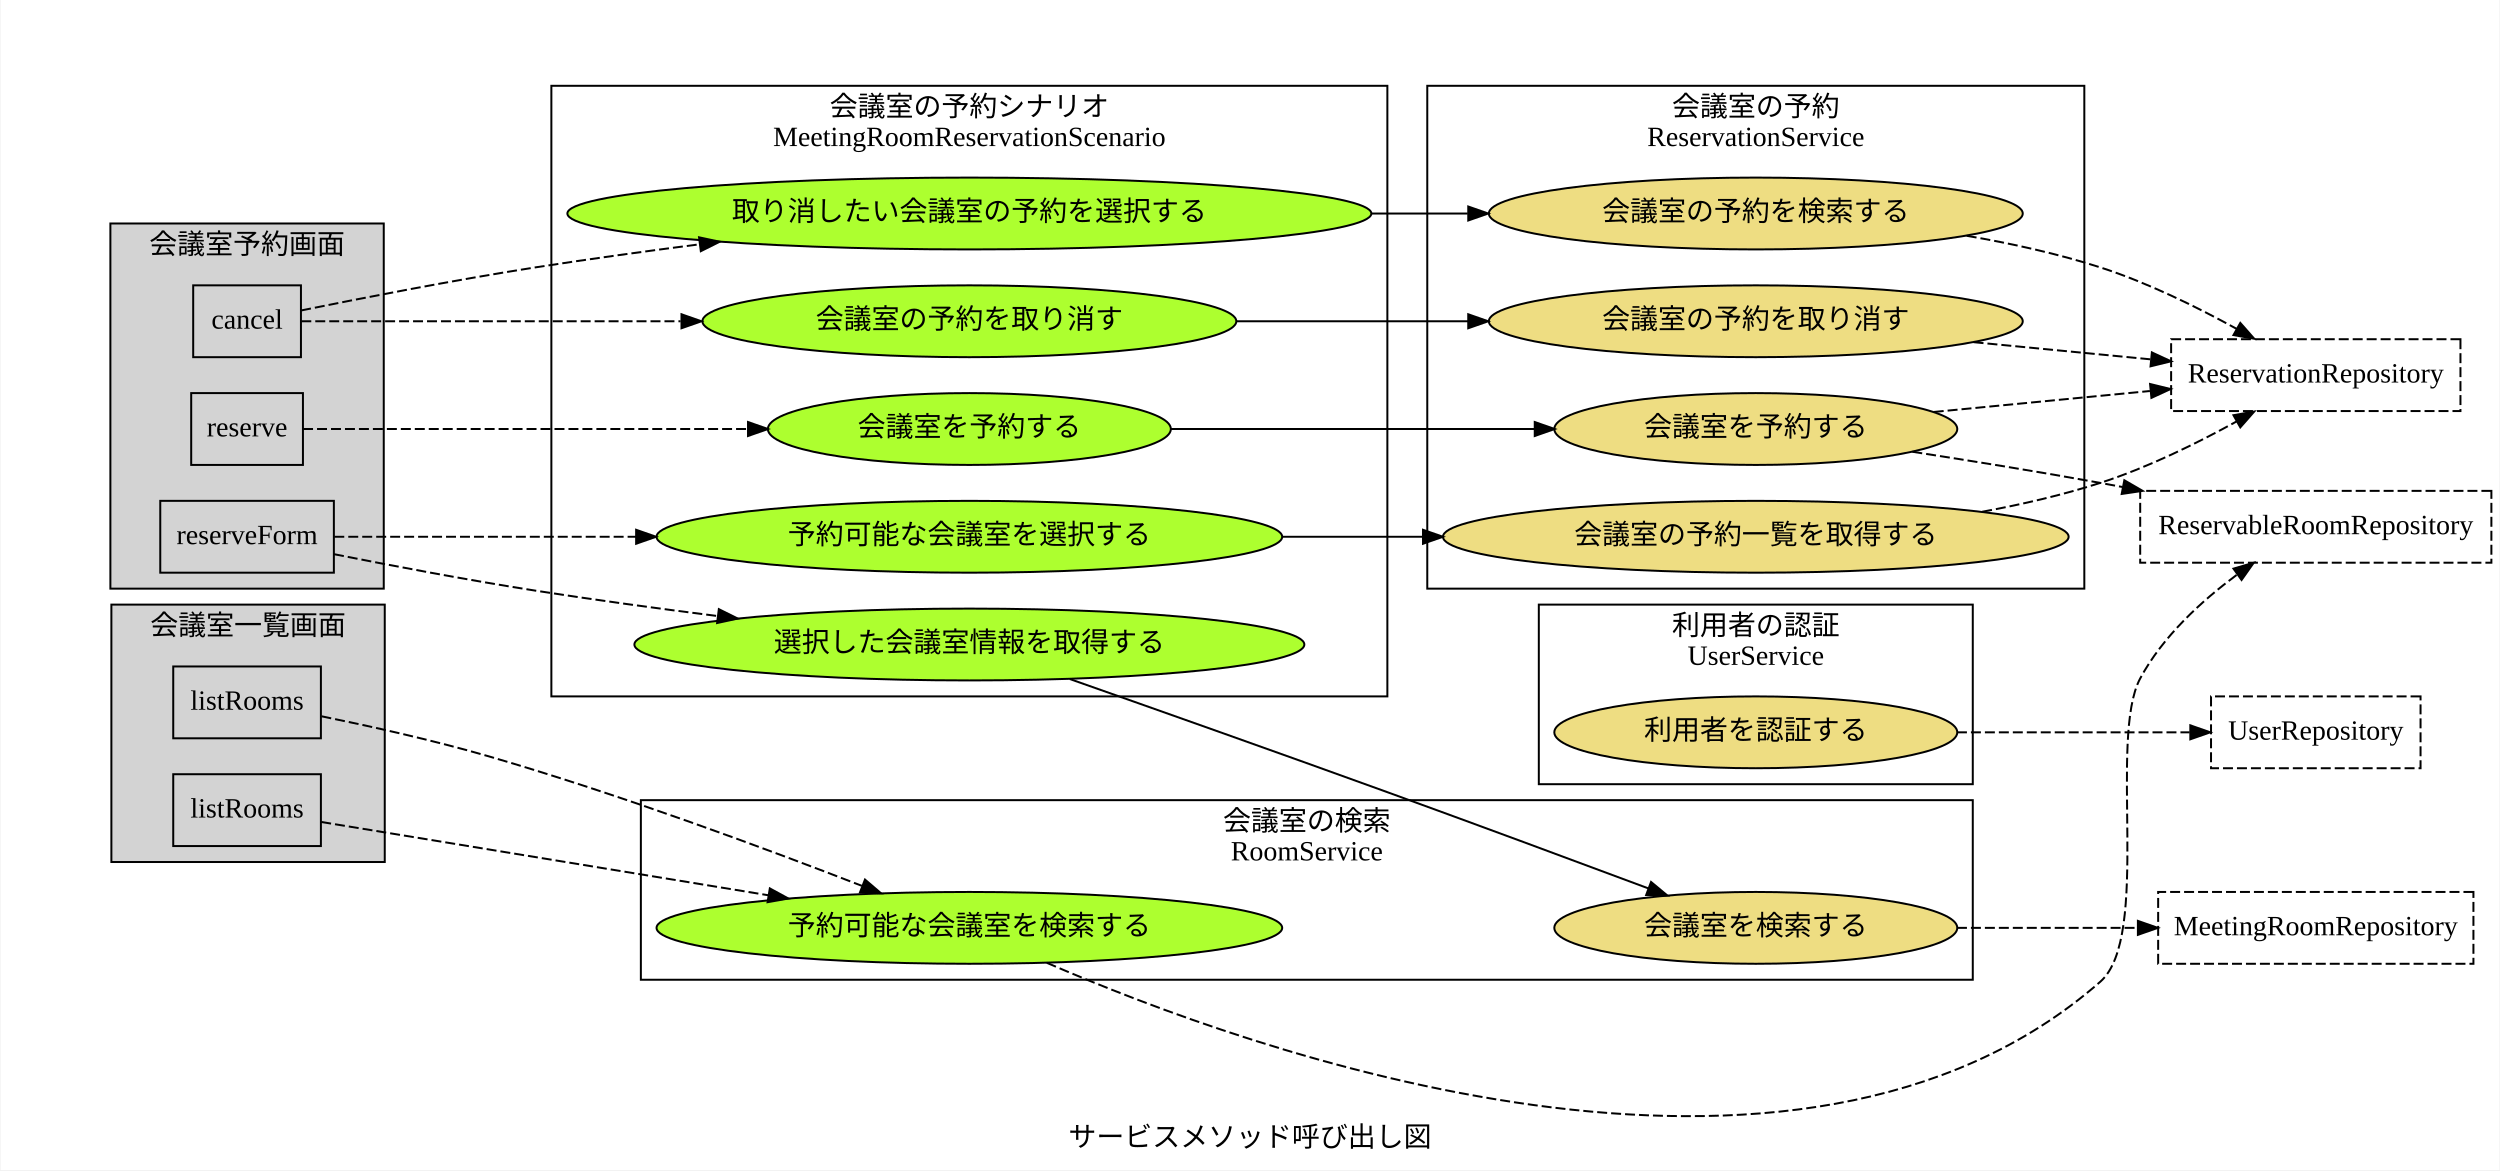
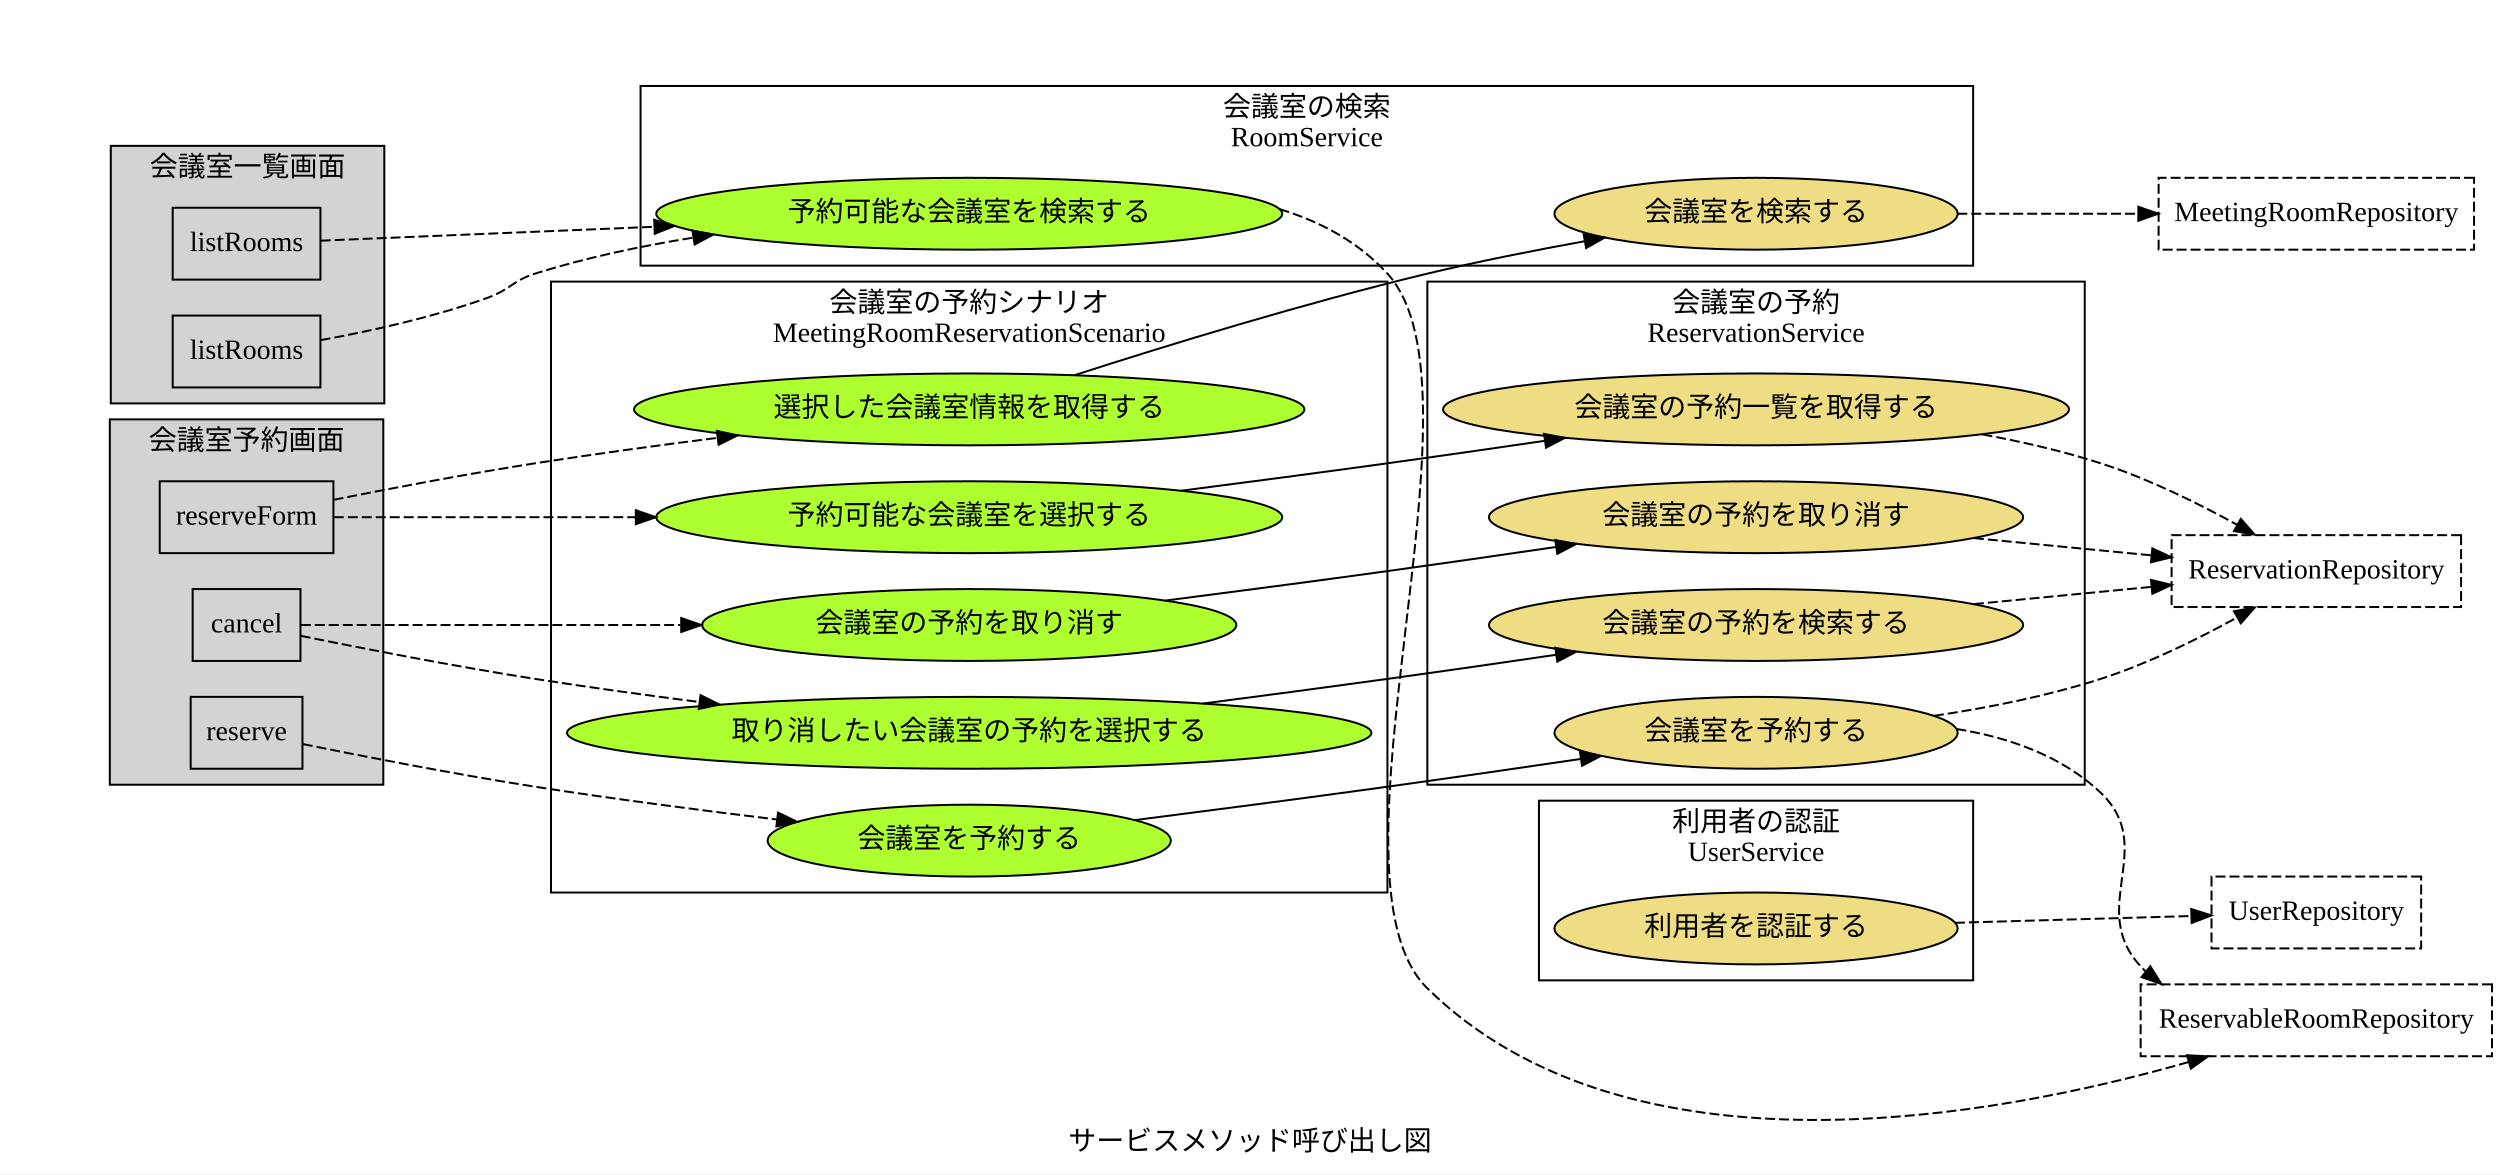
- <svg xmlns="http://www.w3.org/2000/svg" xmlns:xlink="http://www.w3.org/1999/xlink" width="1252pt" height="586pt" viewBox="0.00 0.00 1252.24 586.41">
-   <g id="graph0" class="graph" transform="scale(1 1) rotate(0) translate(4 582.41)">
-     <polygon fill="white" stroke="transparent" points="-4,4 -4,-582.41 1248.24,-582.41 1248.24,4 -4,4" />
+ <svg xmlns="http://www.w3.org/2000/svg" xmlns:xlink="http://www.w3.org/1999/xlink" width="1252pt" height="588pt" viewBox="0.00 0.00 1252.24 587.99">
+   <g id="graph0" class="graph" transform="scale(1 1) rotate(0) translate(4 583.99)">
+     <polygon fill="white" stroke="transparent" points="-4,4 -4,-583.99 1248.24,-583.99 1248.24,4 -4,4" />
    <text text-anchor="middle" x="622.12" y="-7.8" font-family="Times New Roman,serif" font-size="14.00">
            サービスメソッド呼び出し図
        </text>
    <g id="clust1" class="cluster">
            </g>
+     <g id="clust3" class="cluster">
+       <polygon fill="none" stroke="black" points="316.85,-450.99 316.85,-540.99 984.34,-540.99 984.34,-450.99 316.85,-450.99" />
+       <text text-anchor="middle" x="650.59" y="-525.79" font-family="Times New Roman,serif" font-size="14.00">
+                 会議室の検索
+             </text>
+       <text text-anchor="middle" x="650.59" y="-510.79" font-family="Times New Roman,serif" font-size="14.00">
+                 RoomService
+             </text>
+     </g>
+     <g id="clust5" class="cluster">
+       <polygon fill="none" stroke="black" points="766.86,-92.99 766.86,-182.99 984.34,-182.99 984.34,-92.99 766.86,-92.99" />
+       <text text-anchor="middle" x="875.6" y="-167.79" font-family="Times New Roman,serif" font-size="14.00">
+                 利用者の認証
+             </text>
+       <text text-anchor="middle" x="875.6" y="-152.79" font-family="Times New Roman,serif" font-size="14.00">
+                 UserService
+             </text>
+     </g>
    <g id="clust2" class="cluster">
-       <polygon fill="none" stroke="black" points="710.96,-287.41 710.96,-539.41 1040.24,-539.41 1040.24,-287.41 710.96,-287.41" />
-       <text text-anchor="middle" x="875.6" y="-524.21" font-family="Times New Roman,serif" font-size="14.00">
+       <polygon fill="none" stroke="black" points="710.96,-190.99 710.96,-442.99 1040.24,-442.99 1040.24,-190.99 710.96,-190.99" />
+       <text text-anchor="middle" x="875.6" y="-427.79" font-family="Times New Roman,serif" font-size="14.00">
                会議室の予約
            </text>
-       <text text-anchor="middle" x="875.6" y="-509.21" font-family="Times New Roman,serif" font-size="14.00">
+       <text text-anchor="middle" x="875.6" y="-412.79" font-family="Times New Roman,serif" font-size="14.00">
                ReservationService
            </text>
    </g>
    <g id="clust4" class="cluster">
-       <polygon fill="none" stroke="black" points="272,-233.41 272,-539.41 690.96,-539.41 690.96,-233.41 272,-233.41" />
-       <text text-anchor="middle" x="481.48" y="-524.21" font-family="Times New Roman,serif" font-size="14.00">
+       <polygon fill="none" stroke="black" points="272,-136.99 272,-442.99 690.96,-442.99 690.96,-136.99 272,-136.99" />
+       <text text-anchor="middle" x="481.48" y="-427.79" font-family="Times New Roman,serif" font-size="14.00">
                会議室の予約シナリオ
            </text>
-       <text text-anchor="middle" x="481.48" y="-509.21" font-family="Times New Roman,serif" font-size="14.00">
+       <text text-anchor="middle" x="481.48" y="-412.79" font-family="Times New Roman,serif" font-size="14.00">
                MeetingRoomReservationScenario
-             </text>
-     </g>
-     <g id="clust5" class="cluster">
-       <polygon fill="none" stroke="black" points="766.86,-189.41 766.86,-279.41 984.34,-279.41 984.34,-189.41 766.86,-189.41" />
-       <text text-anchor="middle" x="875.6" y="-264.21" font-family="Times New Roman,serif" font-size="14.00">
-                 利用者の認証
-             </text>
-       <text text-anchor="middle" x="875.6" y="-249.21" font-family="Times New Roman,serif" font-size="14.00">
-                 UserService
-             </text>
-     </g>
-     <g id="clust3" class="cluster">
-       <polygon fill="none" stroke="black" points="316.85,-91.41 316.85,-181.41 984.34,-181.41 984.34,-91.41 316.85,-91.41" />
-       <text text-anchor="middle" x="650.59" y="-166.21" font-family="Times New Roman,serif" font-size="14.00">
-                 会議室の検索
-             </text>
-       <text text-anchor="middle" x="650.59" y="-151.21" font-family="Times New Roman,serif" font-size="14.00">
-                 RoomService
            </text>
    </g>
    <g id="clust6" class="cluster">
            </g>
    <g id="clust7" class="cluster">
-       <polygon fill="lightgrey" stroke="black" points="51,-287.41 51,-470.41 188,-470.41 188,-287.41 51,-287.41" />
-       <text text-anchor="middle" x="119.5" y="-455.21" font-family="Times New Roman,serif" font-size="14.00">
+       <polygon fill="lightgrey" stroke="black" points="51,-190.99 51,-373.99 188,-373.99 188,-190.99 51,-190.99" />
+       <text text-anchor="middle" x="119.5" y="-358.79" font-family="Times New Roman,serif" font-size="14.00">
                会議室予約画面
            </text>
    </g>
    <g id="clust8" class="cluster">
-       <polygon fill="lightgrey" stroke="black" points="51.5,-150.41 51.5,-279.41 188.5,-279.41 188.5,-150.41 51.5,-150.41" />
-       <text text-anchor="middle" x="120" y="-264.21" font-family="Times New Roman,serif" font-size="14.00">
+       <polygon fill="lightgrey" stroke="black" points="51.5,-381.99 51.5,-510.99 188.5,-510.99 188.5,-381.99 51.5,-381.99" />
+       <text text-anchor="middle" x="120" y="-495.79" font-family="Times New Roman,serif" font-size="14.00">
                会議室一覧画面
            </text>
    </g>
    <g id="node1" class="node">
      <g id="a_node1">
        <a xlink:href="https://github.com/k2works/application_programing_excercise_2022/tree/take13/src/main/java/mrs/application/scenario/MeetingRoomReservationScenario.java" xlink:title="MeetingRoomReservationScenario.cancel(Reservation)">
-           <ellipse fill="greenyellow" stroke="black" cx="481.48" cy="-421.41" rx="133.78" ry="18" />
-           <text text-anchor="middle" x="481.48" y="-417.71" font-family="Times New Roman,serif" font-size="14.00">会議室の予約を取り消す
+           <ellipse fill="greenyellow" stroke="black" cx="481.48" cy="-270.99" rx="133.78" ry="18" />
+           <text text-anchor="middle" x="481.48" y="-267.29" font-family="Times New Roman,serif" font-size="14.00">会議室の予約を取り消す
                    </text>
        </a>
      </g>
    </g>
    <g id="node2" class="node">
      <g id="a_node2">
        <a xlink:href="https://github.com/k2works/application_programing_excercise_2022/tree/take13/src/main/java/mrs/application/service/reservation/ReservationService.java" xlink:title="ReservationService.cancel(Reservation)">
-           <ellipse fill="#eedd82" stroke="black" cx="875.6" cy="-421.41" rx="133.78" ry="18" />
-           <text text-anchor="middle" x="875.6" y="-417.71" font-family="Times New Roman,serif" font-size="14.00">会議室の予約を取り消す
+           <ellipse fill="#eedd82" stroke="black" cx="875.6" cy="-324.99" rx="133.78" ry="18" />
+           <text text-anchor="middle" x="875.6" y="-321.29" font-family="Times New Roman,serif" font-size="14.00">会議室の予約を取り消す
                    </text>
        </a>
      </g>
    </g>
    <g id="edge1" class="edge">
-       <path fill="none" stroke="black" d="M615.51,-421.41C652.82,-421.41 693.54,-421.41 731.41,-421.41" />
-       <polygon fill="black" stroke="black" points="731.49,-424.91 741.49,-421.41 731.49,-417.91 731.49,-424.91" />
+       <path fill="none" stroke="black" d="M579.84,-283.24C614.89,-287.75 654.72,-292.98 690.96,-297.99 718.4,-301.78 748.11,-306.07 775.48,-310.09" />
+       <polygon fill="black" stroke="black" points="775.04,-313.57 785.44,-311.56 776.06,-306.64 775.04,-313.57" />
    </g>
    <g id="node21" class="node">
-       <polygon fill="none" stroke="black" stroke-dasharray="5,2" points="1228.74,-412.41 1083.74,-412.41 1083.74,-376.41 1228.74,-376.41 1228.74,-412.41" />
-       <text text-anchor="middle" x="1156.24" y="-390.71" font-family="Times New Roman,serif" font-size="14.00">
+       <polygon fill="none" stroke="black" stroke-dasharray="5,2" points="1228.74,-315.99 1083.74,-315.99 1083.74,-279.99 1228.74,-279.99 1228.74,-315.99" />
+       <text text-anchor="middle" x="1156.24" y="-294.29" font-family="Times New Roman,serif" font-size="14.00">
                ReservationRepository
            </text>
    </g>
    <g id="edge13" class="edge">
-       <path fill="none" stroke="black" stroke-dasharray="5,2" d="M984.73,-410.93C1014.29,-408.06 1045.83,-405.01 1073.64,-402.31" />
-       <polygon fill="black" stroke="black" points="1074.09,-405.79 1083.71,-401.34 1073.42,-398.82 1074.09,-405.79" />
+       <path fill="none" stroke="black" stroke-dasharray="5,2" d="M984.73,-314.51C1014.29,-311.64 1045.83,-308.59 1073.64,-305.89" />
+       <polygon fill="black" stroke="black" points="1074.09,-309.37 1083.71,-304.92 1073.42,-302.4 1074.09,-309.37" />
    </g>
    <g id="node3" class="node">
      <g id="a_node3">
        <a xlink:href="https://github.com/k2works/application_programing_excercise_2022/tree/take13/src/main/java/mrs/application/scenario/MeetingRoomReservationScenario.java" xlink:title="MeetingRoomReservationScenario.findOne(ReservationId)">
-           <ellipse fill="greenyellow" stroke="black" cx="481.48" cy="-475.41" rx="201.46" ry="18" />
-           <text text-anchor="middle" x="481.48" y="-471.71" font-family="Times New Roman,serif" font-size="14.00">取り消したい会議室の予約を選択する
+           <ellipse fill="greenyellow" stroke="black" cx="481.48" cy="-216.99" rx="201.46" ry="18" />
+           <text text-anchor="middle" x="481.48" y="-213.29" font-family="Times New Roman,serif" font-size="14.00">取り消したい会議室の予約を選択する
                    </text>
        </a>
      </g>
    </g>
    <g id="node4" class="node">
      <g id="a_node4">
        <a xlink:href="https://github.com/k2works/application_programing_excercise_2022/tree/take13/src/main/java/mrs/application/service/reservation/ReservationService.java" xlink:title="ReservationService.findOne(ReservationId)">
-           <ellipse fill="#eedd82" stroke="black" cx="875.6" cy="-475.41" rx="133.78" ry="18" />
-           <text text-anchor="middle" x="875.6" y="-471.71" font-family="Times New Roman,serif" font-size="14.00">会議室の予約を検索する
+           <ellipse fill="#eedd82" stroke="black" cx="875.6" cy="-270.99" rx="133.78" ry="18" />
+           <text text-anchor="middle" x="875.6" y="-267.29" font-family="Times New Roman,serif" font-size="14.00">会議室の予約を検索する
                    </text>
        </a>
      </g>
    </g>
    <g id="edge2" class="edge">
-       <path fill="none" stroke="black" d="M683.14,-475.41C699.37,-475.41 715.55,-475.41 731.25,-475.41" />
-       <polygon fill="black" stroke="black" points="731.5,-478.91 741.5,-475.41 731.5,-471.91 731.5,-478.91" />
+       <path fill="none" stroke="black" d="M598.59,-231.66C628.69,-235.57 661.05,-239.85 690.96,-243.99 718.4,-247.78 748.11,-252.07 775.48,-256.09" />
+       <polygon fill="black" stroke="black" points="775.04,-259.57 785.44,-257.56 776.06,-252.64 775.04,-259.57" />
    </g>
    <g id="edge14" class="edge">
-       <path fill="none" stroke="black" stroke-dasharray="5,2" d="M981.29,-464.25C1003.69,-460.4 1026.99,-455.25 1048.24,-448.41 1071.94,-440.77 1096.86,-428.47 1116.69,-417.54" />
-       <polygon fill="black" stroke="black" points="1118.41,-420.59 1125.41,-412.64 1114.98,-414.48 1118.41,-420.59" />
+       <path fill="none" stroke="black" stroke-dasharray="5,2" d="M984.73,-281.46C1014.29,-284.33 1045.83,-287.39 1073.64,-290.08" />
+       <polygon fill="black" stroke="black" points="1073.42,-293.58 1083.71,-291.06 1074.09,-286.61 1073.42,-293.58" />
    </g>
    <g id="node5" class="node">
      <g id="a_node5">
        <a xlink:href="https://github.com/k2works/application_programing_excercise_2022/tree/take13/src/main/java/mrs/application/scenario/MeetingRoomReservationScenario.java" xlink:title="MeetingRoomReservationScenario.findReservations(ReservableRoomId)">
-           <ellipse fill="greenyellow" stroke="black" cx="481.48" cy="-313.41" rx="156.77" ry="18" />
-           <text text-anchor="middle" x="481.48" y="-309.71" font-family="Times New Roman,serif" font-size="14.00">予約可能な会議室を選択する
+           <ellipse fill="greenyellow" stroke="black" cx="481.48" cy="-324.99" rx="156.77" ry="18" />
+           <text text-anchor="middle" x="481.48" y="-321.29" font-family="Times New Roman,serif" font-size="14.00">予約可能な会議室を選択する
                    </text>
        </a>
      </g>
    </g>
    <g id="node6" class="node">
      <g id="a_node6">
        <a xlink:href="https://github.com/k2works/application_programing_excercise_2022/tree/take13/src/main/java/mrs/application/service/reservation/ReservationService.java" xlink:title="ReservationService.findReservations(ReservableRoomId)">
-           <ellipse fill="#eedd82" stroke="black" cx="875.6" cy="-313.41" rx="156.77" ry="18" />
-           <text text-anchor="middle" x="875.6" y="-309.71" font-family="Times New Roman,serif" font-size="14.00">会議室の予約一覧を取得する
+           <ellipse fill="#eedd82" stroke="black" cx="875.6" cy="-378.99" rx="156.77" ry="18" />
+           <text text-anchor="middle" x="875.6" y="-375.29" font-family="Times New Roman,serif" font-size="14.00">会議室の予約一覧を取得する
                    </text>
        </a>
      </g>
    </g>
    <g id="edge3" class="edge">
-       <path fill="none" stroke="black" d="M638.3,-313.41C661.39,-313.41 685.25,-313.41 708.53,-313.41" />
-       <polygon fill="black" stroke="black" points="708.82,-316.91 718.82,-313.41 708.82,-309.91 708.82,-316.91" />
+       <path fill="none" stroke="black" d="M587.79,-338.27C620.83,-342.53 657.43,-347.35 690.96,-351.99 716.47,-355.51 743.94,-359.47 769.66,-363.24" />
+       <polygon fill="black" stroke="black" points="769.4,-366.74 779.81,-364.73 770.42,-359.81 769.4,-366.74" />
    </g>
    <g id="edge15" class="edge">
-       <path fill="none" stroke="black" stroke-dasharray="5,2" d="M989.04,-325.94C1009.01,-329.62 1029.43,-334.35 1048.24,-340.41 1071.94,-348.04 1096.86,-360.34 1116.69,-371.27" />
-       <polygon fill="black" stroke="black" points="1114.98,-374.33 1125.41,-376.18 1118.41,-368.23 1114.98,-374.33" />
+       <path fill="none" stroke="black" stroke-dasharray="5,2" d="M989.04,-366.45C1009.01,-362.77 1029.43,-358.05 1048.24,-351.99 1071.94,-344.35 1096.86,-332.05 1116.69,-321.12" />
+       <polygon fill="black" stroke="black" points="1118.41,-324.17 1125.41,-316.22 1114.98,-318.06 1118.41,-324.17" />
    </g>
    <g id="node7" class="node">
      <g id="a_node7">
        <a xlink:href="https://github.com/k2works/application_programing_excercise_2022/tree/take13/src/main/java/mrs/application/scenario/MeetingRoomReservationScenario.java" xlink:title="MeetingRoomReservationScenario.reserve(Reservation)">
-           <ellipse fill="greenyellow" stroke="black" cx="481.48" cy="-367.41" rx="100.98" ry="18" />
-           <text text-anchor="middle" x="481.48" y="-363.71" font-family="Times New Roman,serif" font-size="14.00">会議室を予約する
+           <ellipse fill="greenyellow" stroke="black" cx="481.48" cy="-162.99" rx="100.98" ry="18" />
+           <text text-anchor="middle" x="481.48" y="-159.29" font-family="Times New Roman,serif" font-size="14.00">会議室を予約する
                    </text>
        </a>
      </g>
    </g>
    <g id="node8" class="node">
      <g id="a_node8">
        <a xlink:href="https://github.com/k2works/application_programing_excercise_2022/tree/take13/src/main/java/mrs/application/service/reservation/ReservationService.java" xlink:title="ReservationService.reserve(Reservation)">
-           <ellipse fill="#eedd82" stroke="black" cx="875.6" cy="-367.41" rx="100.98" ry="18" />
-           <text text-anchor="middle" x="875.6" y="-363.71" font-family="Times New Roman,serif" font-size="14.00">会議室を予約する
+           <ellipse fill="#eedd82" stroke="black" cx="875.6" cy="-216.99" rx="100.98" ry="18" />
+           <text text-anchor="middle" x="875.6" y="-213.29" font-family="Times New Roman,serif" font-size="14.00">会議室を予約する
                    </text>
        </a>
      </g>
    </g>
    <g id="edge4" class="edge">
-       <path fill="none" stroke="black" d="M582.44,-367.41C638.1,-367.41 707.48,-367.41 764.66,-367.41" />
-       <polygon fill="black" stroke="black" points="764.82,-370.91 774.82,-367.41 764.82,-363.91 764.82,-370.91" />
+       <path fill="none" stroke="black" d="M564.46,-173.27C602.89,-178.18 649.3,-184.23 690.96,-189.99 722.51,-194.35 757.07,-199.37 787.61,-203.88" />
+       <polygon fill="black" stroke="black" points="787.4,-207.39 797.8,-205.39 788.43,-200.47 787.4,-207.39" />
    </g>
    <g id="node18" class="node">
-       <polygon fill="none" stroke="black" stroke-dasharray="5,2" points="1244.24,-336.41 1068.24,-336.41 1068.24,-300.41 1244.24,-300.41 1244.24,-336.41" />
-       <text text-anchor="middle" x="1156.24" y="-314.71" font-family="Times New Roman,serif" font-size="14.00">
+       <polygon fill="none" stroke="black" stroke-dasharray="5,2" points="1244.24,-90.99 1068.24,-90.99 1068.24,-54.99 1244.24,-54.99 1244.24,-90.99" />
+       <text text-anchor="middle" x="1156.24" y="-69.29" font-family="Times New Roman,serif" font-size="14.00">
                ReservableRoomRepository
            </text>
    </g>
    <g id="edge17" class="edge">
-       <path fill="none" stroke="black" stroke-dasharray="5,2" d="M954.05,-356.01C983.58,-351.46 1017.52,-345.98 1048.24,-340.41 1051.9,-339.74 1055.64,-339.05 1059.41,-338.34" />
-       <polygon fill="black" stroke="black" points="1060.29,-341.73 1069.45,-336.41 1058.97,-334.86 1060.29,-341.73" />
+       <path fill="none" stroke="black" stroke-dasharray="5,2" d="M975.94,-218.92C1002.31,-214.68 1028.81,-205.41 1048.24,-186.99 1077.02,-159.68 1041.25,-129.07 1068.24,-99.99 1069.02,-99.15 1069.82,-98.33 1070.65,-97.54" />
+       <polygon fill="black" stroke="black" points="1073.08,-100.08 1078.69,-91.1 1068.7,-94.62 1073.08,-100.08" />
    </g>
    <g id="edge16" class="edge">
-       <path fill="none" stroke="black" stroke-dasharray="5,2" d="M964.76,-375.95C999.44,-379.31 1039.03,-383.15 1073.1,-386.45" />
-       <polygon fill="black" stroke="black" points="1073.19,-389.97 1083.48,-387.45 1073.86,-383.01 1073.19,-389.97" />
+       <path fill="none" stroke="black" stroke-dasharray="5,2" d="M964.71,-225.49C991.9,-229.53 1021.68,-235.43 1048.24,-243.99 1071.94,-251.62 1096.86,-263.92 1116.69,-274.85" />
+       <polygon fill="black" stroke="black" points="1114.98,-277.91 1125.41,-279.76 1118.41,-271.81 1114.98,-277.91" />
    </g>
    <g id="node9" class="node">
      <g id="a_node9">
        <a xlink:href="https://github.com/k2works/application_programing_excercise_2022/tree/take13/src/main/java/mrs/application/scenario/MeetingRoomReservationScenario.java" xlink:title="MeetingRoomReservationScenario.findMeetingRoom(RoomId)">
-           <ellipse fill="greenyellow" stroke="black" cx="481.48" cy="-259.41" rx="167.87" ry="18" />
-           <text text-anchor="middle" x="481.48" y="-255.71" font-family="Times New Roman,serif" font-size="14.00">選択した会議室情報を取得する
+           <ellipse fill="greenyellow" stroke="black" cx="481.48" cy="-378.99" rx="167.87" ry="18" />
+           <text text-anchor="middle" x="481.48" y="-375.29" font-family="Times New Roman,serif" font-size="14.00">選択した会議室情報を取得する
                    </text>
        </a>
      </g>
    </g>
    <g id="node10" class="node">
      <g id="a_node10">
        <a xlink:href="https://github.com/k2works/application_programing_excercise_2022/tree/take13/src/main/java/mrs/application/service/room/RoomService.java" xlink:title="RoomService.findMeetingRoom(RoomId)">
-           <ellipse fill="#eedd82" stroke="black" cx="875.6" cy="-117.41" rx="100.98" ry="18" />
-           <text text-anchor="middle" x="875.6" y="-113.71" font-family="Times New Roman,serif" font-size="14.00">会議室を検索する
+           <ellipse fill="#eedd82" stroke="black" cx="875.6" cy="-476.99" rx="100.98" ry="18" />
+           <text text-anchor="middle" x="875.6" y="-473.29" font-family="Times New Roman,serif" font-size="14.00">会議室を検索する
                    </text>
        </a>
      </g>
    </g>
    <g id="edge5" class="edge">
-       <path fill="none" stroke="black" d="M531.83,-242.1C574.12,-227.22 636.62,-205.11 690.96,-185.41 735.12,-169.4 785.1,-150.86 821.76,-137.19" />
-       <polygon fill="black" stroke="black" points="823.11,-140.42 831.25,-133.65 820.66,-133.87 823.11,-140.42" />
+       <path fill="none" stroke="black" d="M534.23,-396.13C580.26,-410.96 649.59,-432.27 710.96,-446.99 736.38,-453.08 764.27,-458.61 789.72,-463.22" />
+       <polygon fill="black" stroke="black" points="789.25,-466.69 799.71,-465.01 790.48,-459.8 789.25,-466.69" />
    </g>
    <g id="node19" class="node">
-       <polygon fill="none" stroke="black" stroke-dasharray="5,2" points="1235.24,-135.41 1077.24,-135.41 1077.24,-99.41 1235.24,-99.41 1235.24,-135.41" />
-       <text text-anchor="middle" x="1156.24" y="-113.71" font-family="Times New Roman,serif" font-size="14.00">
+       <polygon fill="none" stroke="black" stroke-dasharray="5,2" points="1235.24,-494.99 1077.24,-494.99 1077.24,-458.99 1235.24,-458.99 1235.24,-494.99" />
+       <text text-anchor="middle" x="1156.24" y="-473.29" font-family="Times New Roman,serif" font-size="14.00">
                MeetingRoomRepository
            </text>
    </g>
    <g id="edge18" class="edge">
-       <path fill="none" stroke="black" stroke-dasharray="5,2" d="M976.41,-117.41C1006.02,-117.41 1038.23,-117.41 1067.05,-117.41" />
-       <polygon fill="black" stroke="black" points="1067.09,-120.91 1077.09,-117.41 1067.09,-113.91 1067.09,-120.91" />
+       <path fill="none" stroke="black" stroke-dasharray="5,2" d="M976.41,-476.99C1006.02,-476.99 1038.23,-476.99 1067.05,-476.99" />
+       <polygon fill="black" stroke="black" points="1067.09,-480.49 1077.09,-476.99 1067.09,-473.49 1067.09,-480.49" />
    </g>
    <g id="node11" class="node">
      <g id="a_node11">
        <a xlink:href="https://github.com/k2works/application_programing_excercise_2022/tree/take13/src/main/java/mrs/application/service/room/RoomService.java" xlink:title="RoomService.findReservableRooms(ReservedDate)">
-           <ellipse fill="greenyellow" stroke="black" cx="481.48" cy="-117.41" rx="156.77" ry="18" />
-           <text text-anchor="middle" x="481.48" y="-113.71" font-family="Times New Roman,serif" font-size="14.00">予約可能な会議室を検索する
+           <ellipse fill="greenyellow" stroke="black" cx="481.48" cy="-476.99" rx="156.77" ry="18" />
+           <text text-anchor="middle" x="481.48" y="-473.29" font-family="Times New Roman,serif" font-size="14.00">予約可能な会議室を検索する
                    </text>
        </a>
      </g>
    </g>
    <g id="edge19" class="edge">
-       <path fill="none" stroke="black" stroke-dasharray="5,2" d="M520.27,-99.91C620.42,-56.44 895.39,43.65 1048.24,-90.41 1073.85,-112.87 1052.15,-212.38 1068.24,-242.41 1079.47,-263.37 1098.96,-281.22 1116.66,-294.35" />
-       <polygon fill="black" stroke="black" points="1114.98,-297.45 1125.15,-300.4 1119.04,-291.75 1114.98,-297.45" />
+       <path fill="none" stroke="black" stroke-dasharray="5,2" d="M636.95,-479.29C657.46,-473.06 676.39,-462.89 690.96,-446.99 744.8,-388.25 654.07,-144.77 710.96,-88.99 811.94,10 995.93,-24.5 1092.39,-52.12" />
+       <polygon fill="black" stroke="black" points="1091.44,-55.49 1102.02,-54.94 1093.4,-48.77 1091.44,-55.49" />
    </g>
    <g id="node12" class="node">
      <g id="a_node12">
        <a xlink:href="https://github.com/k2works/application_programing_excercise_2022/tree/take13/src/main/java/mrs/application/service/user/UserService.java" xlink:title="UserService.loadUserByUsername(String)">
-           <ellipse fill="#eedd82" stroke="black" cx="875.6" cy="-215.41" rx="100.98" ry="18" />
-           <text text-anchor="middle" x="875.6" y="-211.71" font-family="Times New Roman,serif" font-size="14.00">利用者を認証する
+           <ellipse fill="#eedd82" stroke="black" cx="875.6" cy="-118.99" rx="100.98" ry="18" />
+           <text text-anchor="middle" x="875.6" y="-115.29" font-family="Times New Roman,serif" font-size="14.00">利用者を認証する
                    </text>
        </a>
      </g>
    </g>
    <g id="node20" class="node">
-       <polygon fill="none" stroke="black" stroke-dasharray="5,2" points="1208.74,-233.41 1103.74,-233.41 1103.74,-197.41 1208.74,-197.41 1208.74,-233.41" />
-       <text text-anchor="middle" x="1156.24" y="-211.71" font-family="Times New Roman,serif" font-size="14.00">
+       <polygon fill="none" stroke="black" stroke-dasharray="5,2" points="1208.74,-144.99 1103.74,-144.99 1103.74,-108.99 1208.74,-108.99 1208.74,-144.99" />
+       <text text-anchor="middle" x="1156.24" y="-123.29" font-family="Times New Roman,serif" font-size="14.00">
                UserRepository
            </text>
    </g>
    <g id="edge20" class="edge">
-       <path fill="none" stroke="black" stroke-dasharray="5,2" d="M976.41,-215.41C1015.32,-215.41 1058.73,-215.41 1093.02,-215.41" />
-       <polygon fill="black" stroke="black" points="1093.36,-218.91 1103.36,-215.41 1093.36,-211.91 1093.36,-218.91" />
+       <path fill="none" stroke="black" stroke-dasharray="5,2" d="M975.23,-121.82C1014.7,-122.95 1058.94,-124.22 1093.69,-125.22" />
+       <polygon fill="black" stroke="black" points="1093.59,-128.72 1103.69,-125.51 1093.79,-121.72 1093.59,-128.72" />
    </g>
    <g id="node13" class="node">
-       <polygon fill="lightgray" stroke="black" points="146.5,-439.41 92.5,-439.41 92.5,-403.41 146.5,-403.41 146.5,-439.41" />
-       <text text-anchor="middle" x="119.5" y="-417.71" font-family="Times New Roman,serif" font-size="14.00">
+       <polygon fill="lightgray" stroke="black" points="146.5,-288.99 92.5,-288.99 92.5,-252.99 146.5,-252.99 146.5,-288.99" />
+       <text text-anchor="middle" x="119.5" y="-267.29" font-family="Times New Roman,serif" font-size="14.00">
                cancel
            </text>
    </g>
    <g id="edge6" class="edge">
-       <path fill="none" stroke="black" stroke-dasharray="5,2" d="M146.68,-421.41C186.62,-421.41 265.64,-421.41 336.78,-421.41" />
-       <polygon fill="black" stroke="black" points="337.21,-424.91 347.21,-421.41 337.21,-417.91 337.21,-424.91" />
+       <path fill="none" stroke="black" stroke-dasharray="5,2" d="M146.68,-270.99C186.62,-270.99 265.64,-270.99 336.78,-270.99" />
+       <polygon fill="black" stroke="black" points="337.21,-274.49 347.21,-270.99 337.21,-267.49 337.21,-274.49" />
    </g>
    <g id="edge8" class="edge">
-       <path fill="none" stroke="black" stroke-dasharray="5,2" d="M146.6,-426.82C175.3,-432.66 222.8,-441.97 264,-448.41 290.58,-452.56 319.07,-456.49 346.38,-459.99" />
-       <polygon fill="black" stroke="black" points="346.01,-463.48 356.37,-461.27 346.9,-456.53 346.01,-463.48" />
+       <path fill="none" stroke="black" stroke-dasharray="5,2" d="M146.6,-265.57C175.3,-259.74 222.8,-250.43 264,-243.99 290.58,-239.83 319.07,-235.91 346.38,-232.4" />
+       <polygon fill="black" stroke="black" points="346.9,-235.86 356.37,-231.13 346.01,-228.92 346.9,-235.86" />
    </g>
    <g id="node14" class="node">
-       <polygon fill="lightgray" stroke="black" points="147.5,-385.41 91.5,-385.41 91.5,-349.41 147.5,-349.41 147.5,-385.41" />
-       <text text-anchor="middle" x="119.5" y="-363.71" font-family="Times New Roman,serif" font-size="14.00">
+       <polygon fill="lightgray" stroke="black" points="147.5,-234.99 91.5,-234.99 91.5,-198.99 147.5,-198.99 147.5,-234.99" />
+       <text text-anchor="middle" x="119.5" y="-213.29" font-family="Times New Roman,serif" font-size="14.00">
                reserve
            </text>
    </g>
    <g id="edge10" class="edge">
-       <path fill="none" stroke="black" stroke-dasharray="5,2" d="M147.56,-367.41C194.27,-367.41 292.5,-367.41 370.22,-367.41" />
-       <polygon fill="black" stroke="black" points="370.55,-370.91 380.55,-367.41 370.55,-363.91 370.55,-370.91" />
+       <path fill="none" stroke="black" stroke-dasharray="5,2" d="M147.66,-211.36C176.45,-205.51 223.3,-196.35 264,-189.99 303.59,-183.8 347.43,-178.12 385.25,-173.57" />
+       <polygon fill="black" stroke="black" points="385.72,-177.04 395.23,-172.39 384.89,-170.09 385.72,-177.04" />
    </g>
    <g id="node15" class="node">
-       <polygon fill="lightgray" stroke="black" points="163,-331.41 76,-331.41 76,-295.41 163,-295.41 163,-331.41" />
-       <text text-anchor="middle" x="119.5" y="-309.71" font-family="Times New Roman,serif" font-size="14.00">
+       <polygon fill="lightgray" stroke="black" points="163,-342.99 76,-342.99 76,-306.99 163,-306.99 163,-342.99" />
+       <text text-anchor="middle" x="119.5" y="-321.29" font-family="Times New Roman,serif" font-size="14.00">
                reserveForm
            </text>
    </g>
    <g id="edge9" class="edge">
-       <path fill="none" stroke="black" stroke-dasharray="5,2" d="M163.21,-313.41C200.98,-313.41 258.62,-313.41 314.45,-313.41" />
-       <polygon fill="black" stroke="black" points="314.48,-316.91 324.48,-313.41 314.48,-309.91 314.48,-316.91" />
+       <path fill="none" stroke="black" stroke-dasharray="5,2" d="M163.21,-324.99C200.98,-324.99 258.62,-324.99 314.45,-324.99" />
+       <polygon fill="black" stroke="black" points="314.48,-328.49 324.48,-324.99 314.48,-321.49 314.48,-328.49" />
    </g>
    <g id="edge7" class="edge">
-       <path fill="none" stroke="black" stroke-dasharray="5,2" d="M163.08,-304.68C191.57,-299.02 229.94,-291.73 264,-286.41 293.5,-281.8 325.36,-277.46 355.33,-273.68" />
-       <polygon fill="black" stroke="black" points="355.93,-277.13 365.42,-272.41 355.06,-270.18 355.93,-277.13" />
+       <path fill="none" stroke="black" stroke-dasharray="5,2" d="M163.08,-333.71C191.57,-339.38 229.94,-346.66 264,-351.99 293.5,-356.6 325.36,-360.93 355.33,-364.72" />
+       <polygon fill="black" stroke="black" points="355.06,-368.21 365.42,-365.98 355.93,-361.26 355.06,-368.21" />
    </g>
    <g id="node16" class="node">
-       <polygon fill="lightgray" stroke="black" points="156.5,-248.41 82.5,-248.41 82.5,-212.41 156.5,-212.41 156.5,-248.41" />
-       <text text-anchor="middle" x="119.5" y="-226.71" font-family="Times New Roman,serif" font-size="14.00">
+       <polygon fill="lightgray" stroke="black" points="156.5,-479.99 82.5,-479.99 82.5,-443.99 156.5,-443.99 156.5,-479.99" />
+       <text text-anchor="middle" x="119.5" y="-458.29" font-family="Times New Roman,serif" font-size="14.00">
                listRooms
            </text>
    </g>
    <g id="edge11" class="edge">
-       <path fill="none" stroke="black" stroke-dasharray="5,2" d="M156.76,-223.46C180.72,-218.57 212.71,-211.48 240.5,-203.41 305.91,-184.41 379.4,-157.17 427.62,-138.47" />
-       <polygon fill="black" stroke="black" points="429.17,-141.62 437.22,-134.73 426.63,-135.1 429.17,-141.62" />
+       <path fill="none" stroke="black" stroke-dasharray="5,2" d="M156.66,-463.49C196.02,-465.13 261.62,-467.87 323.52,-470.45" />
+       <polygon fill="black" stroke="black" points="323.68,-473.96 333.82,-470.88 323.97,-466.96 323.68,-473.96" />
    </g>
    <g id="node17" class="node">
-       <polygon fill="lightgray" stroke="black" points="156.5,-194.41 82.5,-194.41 82.5,-158.41 156.5,-158.41 156.5,-194.41" />
-       <text text-anchor="middle" x="119.5" y="-172.71" font-family="Times New Roman,serif" font-size="14.00">
+       <polygon fill="lightgray" stroke="black" points="156.5,-425.99 82.5,-425.99 82.5,-389.99 156.5,-389.99 156.5,-425.99" />
+       <text text-anchor="middle" x="119.5" y="-404.29" font-family="Times New Roman,serif" font-size="14.00">
                listRooms
            </text>
    </g>
    <g id="edge12" class="edge">
-       <path fill="none" stroke="black" stroke-dasharray="5,2" d="M156.66,-170.48C208.62,-161.96 306.34,-145.95 380.89,-133.73" />
-       <polygon fill="black" stroke="black" points="381.48,-137.18 390.79,-132.11 380.35,-130.27 381.48,-137.18" />
+       <path fill="none" stroke="black" stroke-dasharray="5,2" d="M156.61,-413.67C180.79,-418.06 213.09,-425.08 240.5,-434.99 251.53,-438.97 252.81,-443.47 264,-446.99 289.11,-454.89 316.52,-460.71 343.12,-465" />
+       <polygon fill="black" stroke="black" points="342.86,-468.5 353.27,-466.57 343.93,-461.59 342.86,-468.5" />
    </g>
  </g>
</svg>
